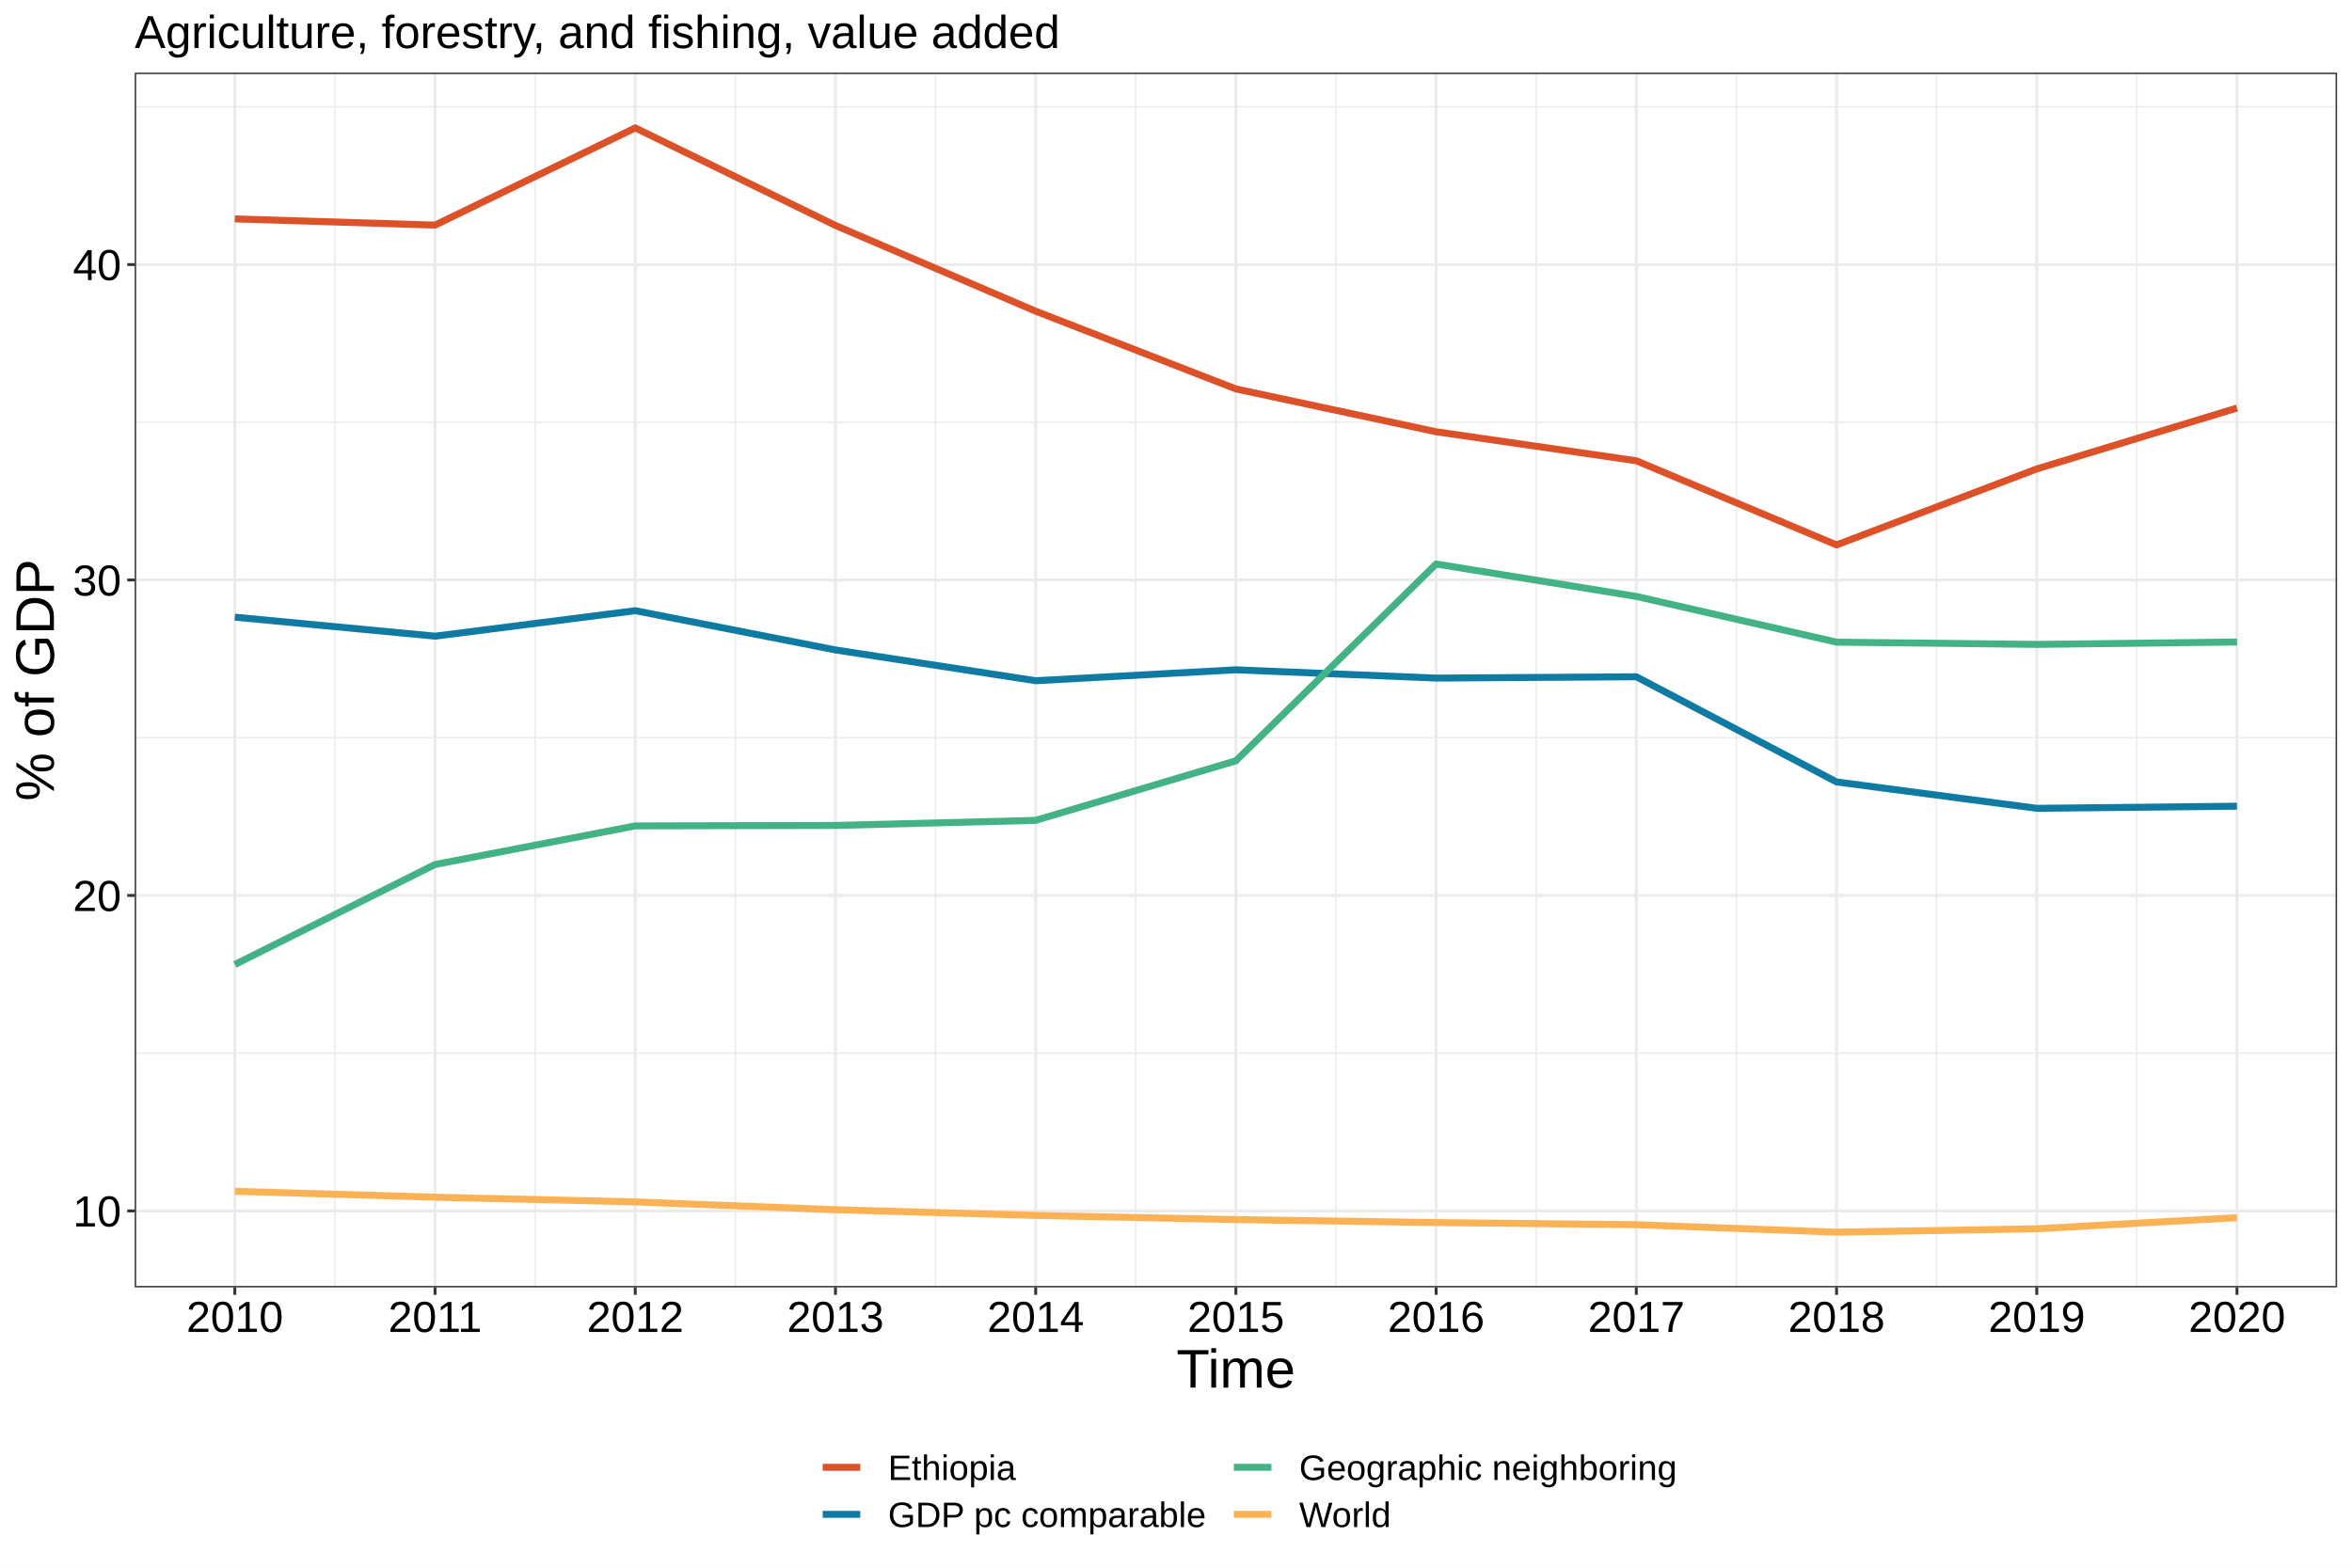
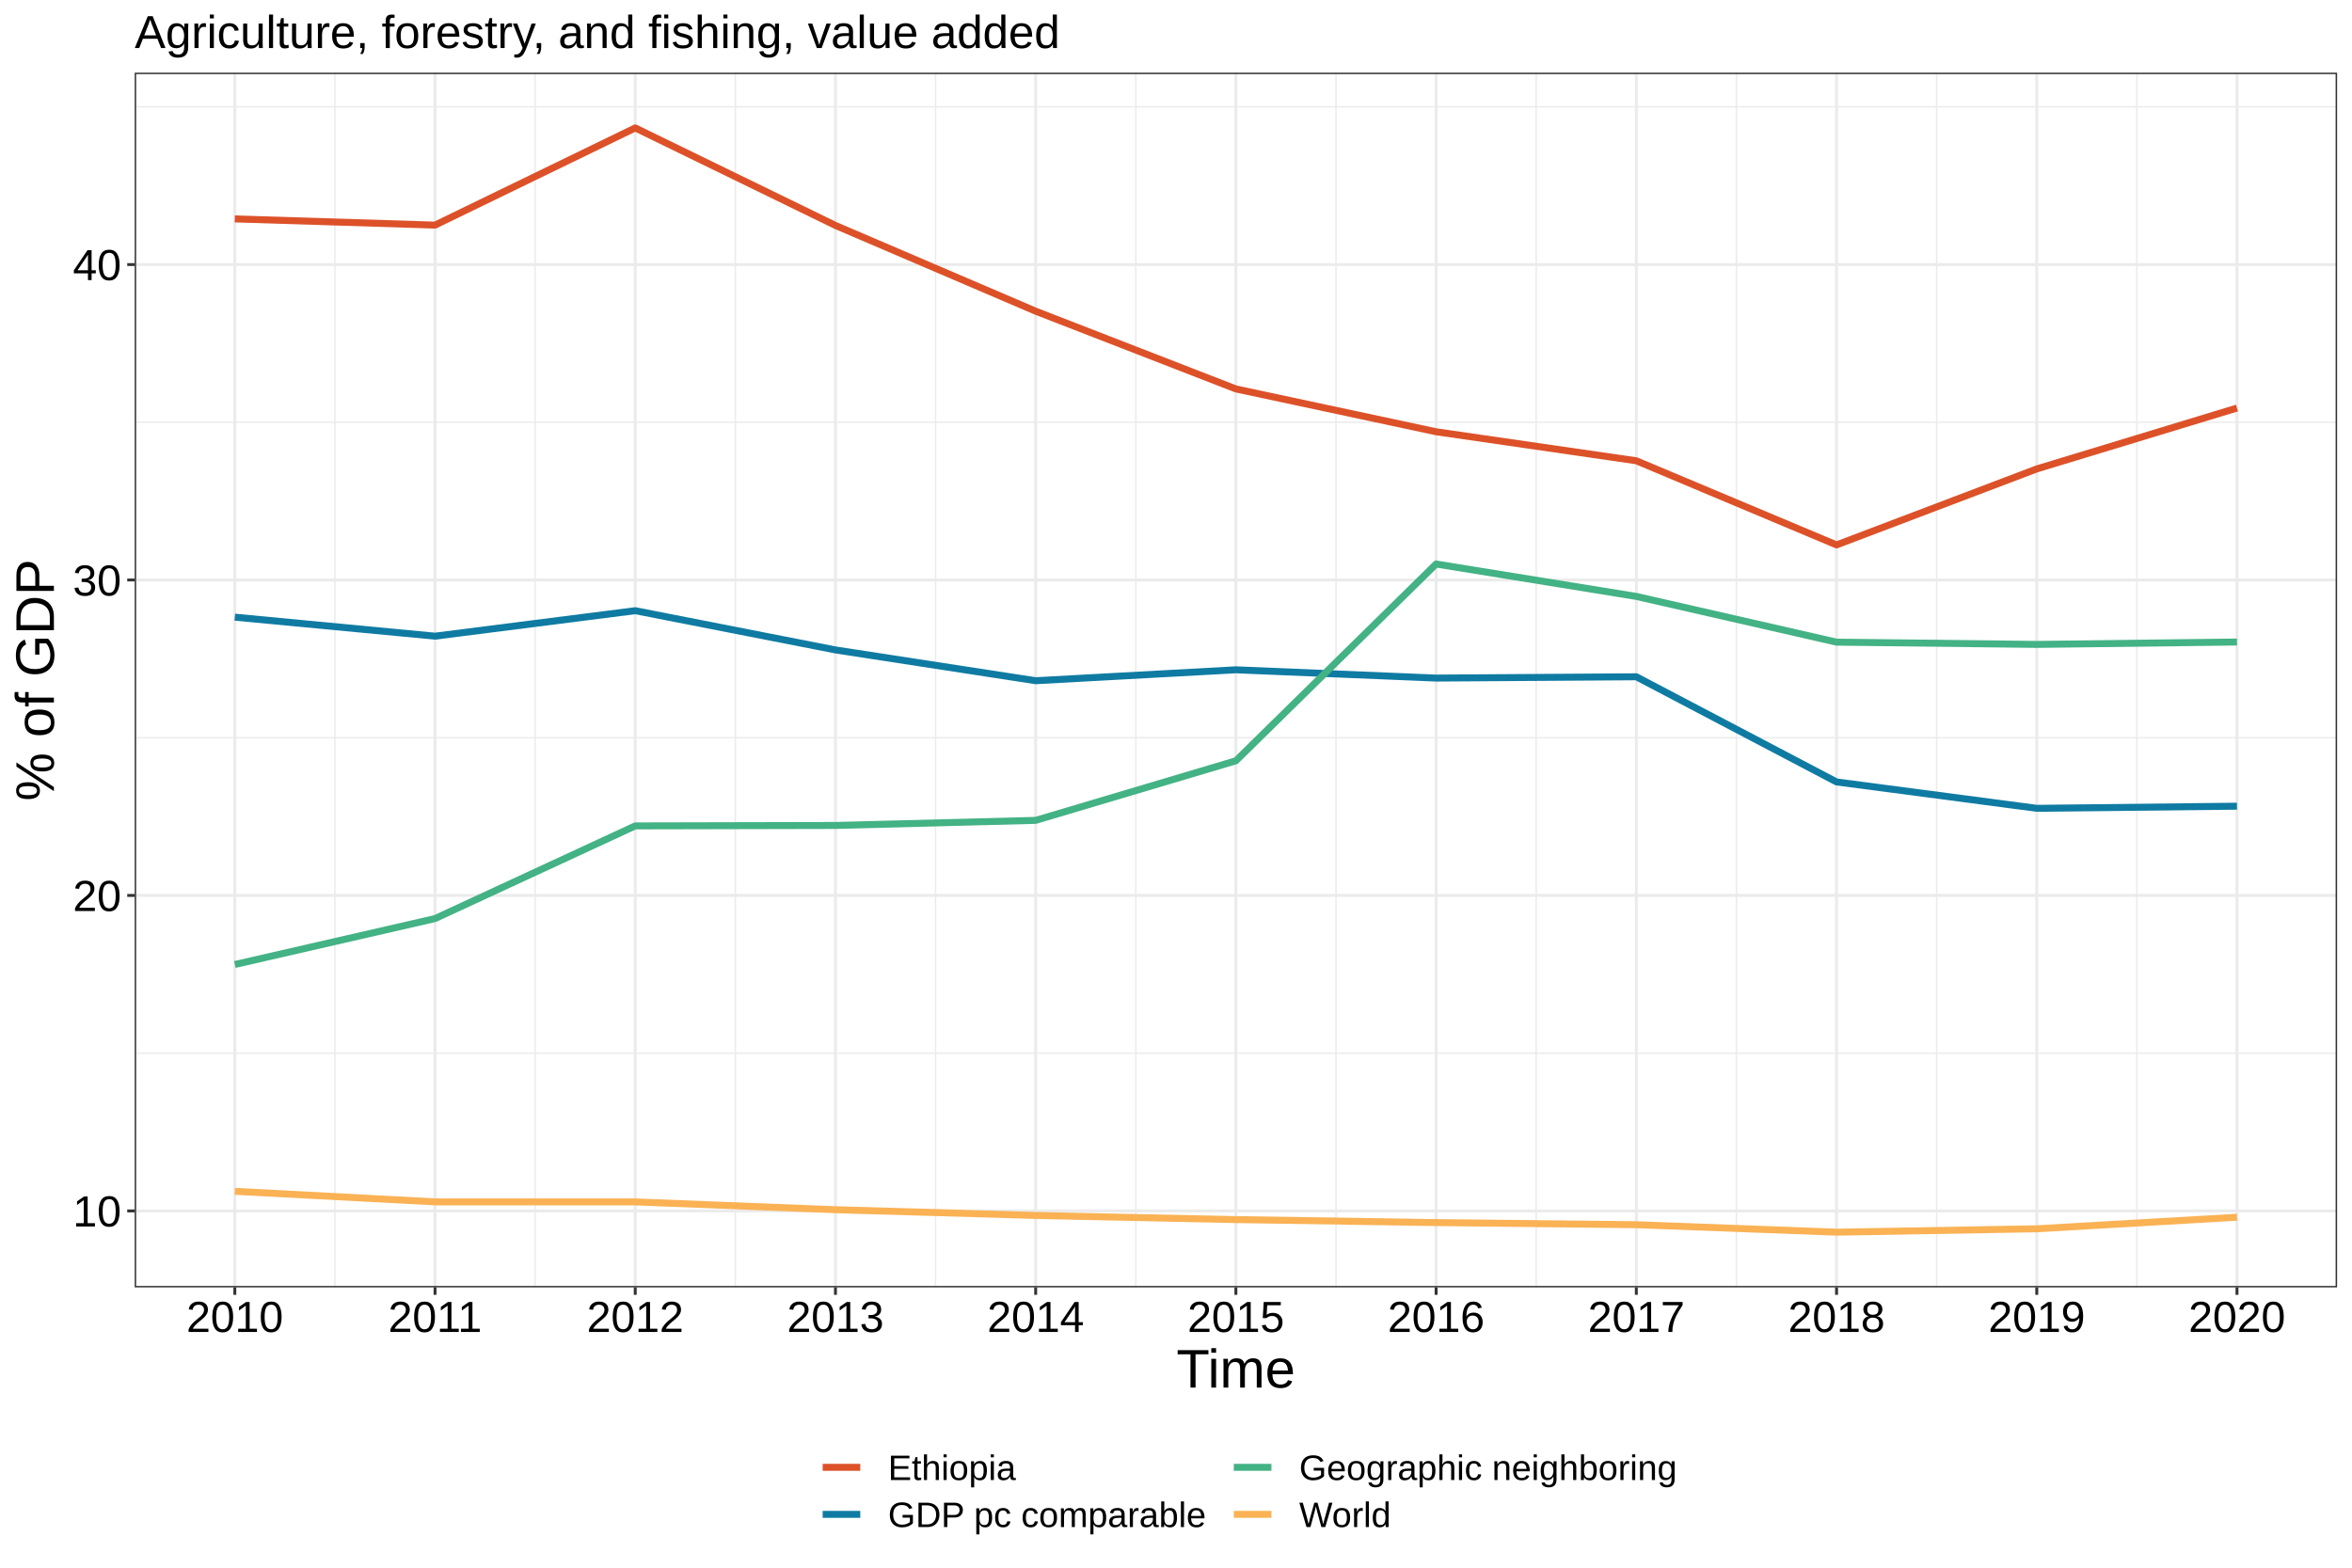
<svg xmlns="http://www.w3.org/2000/svg" class="svglite" width="864.00pt" height="576.00pt" viewBox="0 0 864.00 576.00">
  <defs>
    <style type="text/css">
    .svglite line, .svglite polyline, .svglite polygon, .svglite path, .svglite rect, .svglite circle {
      fill: none;
      stroke: #000000;
      stroke-linecap: round;
      stroke-linejoin: round;
      stroke-miterlimit: 10.00;
    }
    .svglite text {
      white-space: pre;
    }
  </style>
  </defs>
  <rect width="100%" height="100%" style="stroke: none; fill: #FFFFFF;" />
  <defs>
    <clipPath id="cpMC4wMHw4NjQuMDB8MC4wMHw1NzYuMDA=">
      <rect x="0.00" y="0.00" width="864.00" height="576.00" />
    </clipPath>
  </defs>
  <g clip-path="url(#cpMC4wMHw4NjQuMDB8MC4wMHw1NzYuMDA=)">
    <rect x="0.00" y="0.00" width="864.00" height="576.00" style="stroke-width: 1.07; stroke: #FFFFFF; fill: #FFFFFF;" />
  </g>
  <defs>
    <clipPath id="cpNDkuNDh8ODU4LjUyfDI2LjcxfDQ3My4wMQ==">
      <rect x="49.48" y="26.71" width="809.04" height="446.30" />
    </clipPath>
  </defs>
  <g clip-path="url(#cpNDkuNDh8ODU4LjUyfDI2LjcxfDQ3My4wMQ==)">
    <rect x="49.48" y="26.71" width="809.04" height="446.30" style="stroke-width: 1.07; stroke: none; fill: #FFFFFF;" />
    <polyline points="49.48,386.95 858.52,386.95 " style="stroke-width: 0.53; stroke: #EBEBEB; stroke-linecap: butt;" />
    <polyline points="49.48,271.05 858.52,271.05 " style="stroke-width: 0.53; stroke: #EBEBEB; stroke-linecap: butt;" />
    <polyline points="49.48,155.15 858.52,155.15 " style="stroke-width: 0.53; stroke: #EBEBEB; stroke-linecap: butt;" />
    <polyline points="49.48,39.24 858.52,39.24 " style="stroke-width: 0.53; stroke: #EBEBEB; stroke-linecap: butt;" />
    <polyline points="49.48,473.01 49.48,26.71 " style="stroke-width: 0.53; stroke: #EBEBEB; stroke-linecap: butt;" />
    <polyline points="123.03,473.01 123.03,26.71 " style="stroke-width: 0.53; stroke: #EBEBEB; stroke-linecap: butt;" />
    <polyline points="196.58,473.01 196.58,26.71 " style="stroke-width: 0.53; stroke: #EBEBEB; stroke-linecap: butt;" />
    <polyline points="270.13,473.01 270.13,26.71 " style="stroke-width: 0.53; stroke: #EBEBEB; stroke-linecap: butt;" />
    <polyline points="343.68,473.01 343.68,26.71 " style="stroke-width: 0.53; stroke: #EBEBEB; stroke-linecap: butt;" />
    <polyline points="417.23,473.01 417.23,26.71 " style="stroke-width: 0.53; stroke: #EBEBEB; stroke-linecap: butt;" />
    <polyline points="490.78,473.01 490.78,26.71 " style="stroke-width: 0.53; stroke: #EBEBEB; stroke-linecap: butt;" />
    <polyline points="564.32,473.01 564.32,26.71 " style="stroke-width: 0.53; stroke: #EBEBEB; stroke-linecap: butt;" />
    <polyline points="637.87,473.01 637.87,26.71 " style="stroke-width: 0.53; stroke: #EBEBEB; stroke-linecap: butt;" />
    <polyline points="711.42,473.01 711.42,26.71 " style="stroke-width: 0.53; stroke: #EBEBEB; stroke-linecap: butt;" />
    <polyline points="784.97,473.01 784.97,26.71 " style="stroke-width: 0.53; stroke: #EBEBEB; stroke-linecap: butt;" />
    <polyline points="858.52,473.01 858.52,26.71 " style="stroke-width: 0.53; stroke: #EBEBEB; stroke-linecap: butt;" />
    <polyline points="49.48,444.91 858.52,444.91 " style="stroke-width: 1.07; stroke: #EBEBEB; stroke-linecap: butt;" />
    <polyline points="49.48,329.00 858.52,329.00 " style="stroke-width: 1.07; stroke: #EBEBEB; stroke-linecap: butt;" />
    <polyline points="49.48,213.10 858.52,213.10 " style="stroke-width: 1.07; stroke: #EBEBEB; stroke-linecap: butt;" />
    <polyline points="49.48,97.20 858.52,97.20 " style="stroke-width: 1.07; stroke: #EBEBEB; stroke-linecap: butt;" />
    <polyline points="86.26,473.01 86.26,26.71 " style="stroke-width: 1.07; stroke: #EBEBEB; stroke-linecap: butt;" />
    <polyline points="159.81,473.01 159.81,26.71 " style="stroke-width: 1.07; stroke: #EBEBEB; stroke-linecap: butt;" />
    <polyline points="233.35,473.01 233.35,26.71 " style="stroke-width: 1.07; stroke: #EBEBEB; stroke-linecap: butt;" />
    <polyline points="306.90,473.01 306.90,26.71 " style="stroke-width: 1.07; stroke: #EBEBEB; stroke-linecap: butt;" />
    <polyline points="380.45,473.01 380.45,26.71 " style="stroke-width: 1.07; stroke: #EBEBEB; stroke-linecap: butt;" />
    <polyline points="454.00,473.01 454.00,26.71 " style="stroke-width: 1.07; stroke: #EBEBEB; stroke-linecap: butt;" />
    <polyline points="527.55,473.01 527.55,26.71 " style="stroke-width: 1.07; stroke: #EBEBEB; stroke-linecap: butt;" />
    <polyline points="601.10,473.01 601.10,26.71 " style="stroke-width: 1.07; stroke: #EBEBEB; stroke-linecap: butt;" />
    <polyline points="674.65,473.01 674.65,26.71 " style="stroke-width: 1.07; stroke: #EBEBEB; stroke-linecap: butt;" />
    <polyline points="748.20,473.01 748.20,26.71 " style="stroke-width: 1.07; stroke: #EBEBEB; stroke-linecap: butt;" />
    <polyline points="821.75,473.01 821.75,26.71 " style="stroke-width: 1.07; stroke: #EBEBEB; stroke-linecap: butt;" />
    <polyline points="86.26,80.43 159.81,82.71 233.35,47.00 306.90,82.83 380.45,114.34 454.00,142.90 527.55,158.64 601.10,169.30 674.65,200.21 748.20,172.29 821.75,149.92 " style="stroke-width: 2.56; stroke: #DD5129; stroke-linecap: butt;" />
    <polyline points="86.26,226.76 159.81,233.74 233.35,224.38 306.90,238.80 380.45,250.11 454.00,246.10 527.55,249.14 601.10,248.66 674.65,287.30 748.20,296.99 821.75,296.21 " style="stroke-width: 2.56; stroke: #0F7BA2; stroke-linecap: butt;" />
-     <polyline points="86.26,354.38 159.81,317.63 233.35,303.45 306.90,303.29 380.45,301.42 454.00,279.53 527.55,207.23 601.10,219.14 674.65,235.94 748.20,236.77 821.75,235.89 " style="stroke-width: 2.56; stroke: #43B284; stroke-linecap: butt;" />
-     <polyline points="86.26,437.71 159.81,439.87 233.35,441.60 306.90,444.47 380.45,446.58 454.00,448.10 527.55,449.20 601.10,449.98 674.65,452.73 748.20,451.48 821.75,447.39 " style="stroke-width: 2.56; stroke: #FAB255; stroke-linecap: butt;" />
+     <polyline points="86.26,354.38 159.81,337.50 233.35,303.45 306.90,303.29 380.45,301.42 454.00,279.53 527.55,207.23 601.10,219.14 674.65,235.94 748.20,236.77 821.75,235.89 " style="stroke-width: 2.56; stroke: #43B284; stroke-linecap: butt;" />
+     <polyline points="86.26,437.71 159.81,441.59 233.35,441.60 306.90,444.47 380.45,446.58 454.00,448.10 527.55,449.20 601.10,449.98 674.65,452.73 748.20,451.48 821.75,447.24 " style="stroke-width: 2.56; stroke: #FAB255; stroke-linecap: butt;" />
    <rect x="49.48" y="26.71" width="809.04" height="446.30" style="stroke-width: 1.07; stroke: #333333;" />
  </g>
  <g clip-path="url(#cpMC4wMHw4NjQuMDB8MC4wMHw1NzYuMDA=)">
    <text x="44.55" y="450.63" text-anchor="end" style="font-size: 16.00px; font-family: &quot;Arial&quot;;" textLength="17.80px" lengthAdjust="spacingAndGlyphs">10</text>
    <text x="44.55" y="334.73" text-anchor="end" style="font-size: 16.00px; font-family: &quot;Arial&quot;;" textLength="17.80px" lengthAdjust="spacingAndGlyphs">20</text>
    <text x="44.55" y="218.83" text-anchor="end" style="font-size: 16.00px; font-family: &quot;Arial&quot;;" textLength="17.80px" lengthAdjust="spacingAndGlyphs">30</text>
    <text x="44.55" y="102.92" text-anchor="end" style="font-size: 16.00px; font-family: &quot;Arial&quot;;" textLength="17.80px" lengthAdjust="spacingAndGlyphs">40</text>
    <polyline points="46.74,444.91 49.48,444.91 " style="stroke-width: 1.07; stroke: #333333; stroke-linecap: butt;" />
    <polyline points="46.74,329.00 49.48,329.00 " style="stroke-width: 1.07; stroke: #333333; stroke-linecap: butt;" />
    <polyline points="46.74,213.10 49.48,213.10 " style="stroke-width: 1.07; stroke: #333333; stroke-linecap: butt;" />
    <polyline points="46.74,97.20 49.48,97.20 " style="stroke-width: 1.07; stroke: #333333; stroke-linecap: butt;" />
    <polyline points="86.26,475.75 86.26,473.01 " style="stroke-width: 1.07; stroke: #333333; stroke-linecap: butt;" />
    <polyline points="159.81,475.75 159.81,473.01 " style="stroke-width: 1.07; stroke: #333333; stroke-linecap: butt;" />
    <polyline points="233.35,475.75 233.35,473.01 " style="stroke-width: 1.07; stroke: #333333; stroke-linecap: butt;" />
    <polyline points="306.90,475.75 306.90,473.01 " style="stroke-width: 1.07; stroke: #333333; stroke-linecap: butt;" />
    <polyline points="380.45,475.75 380.45,473.01 " style="stroke-width: 1.07; stroke: #333333; stroke-linecap: butt;" />
    <polyline points="454.00,475.75 454.00,473.01 " style="stroke-width: 1.07; stroke: #333333; stroke-linecap: butt;" />
    <polyline points="527.55,475.75 527.55,473.01 " style="stroke-width: 1.07; stroke: #333333; stroke-linecap: butt;" />
    <polyline points="601.10,475.75 601.10,473.01 " style="stroke-width: 1.07; stroke: #333333; stroke-linecap: butt;" />
    <polyline points="674.65,475.75 674.65,473.01 " style="stroke-width: 1.07; stroke: #333333; stroke-linecap: butt;" />
    <polyline points="748.20,475.75 748.20,473.01 " style="stroke-width: 1.07; stroke: #333333; stroke-linecap: butt;" />
    <polyline points="821.75,475.75 821.75,473.01 " style="stroke-width: 1.07; stroke: #333333; stroke-linecap: butt;" />
    <text x="86.26" y="489.40" text-anchor="middle" style="font-size: 16.00px; font-family: &quot;Arial&quot;;" textLength="35.60px" lengthAdjust="spacingAndGlyphs">2010</text>
    <text x="159.81" y="489.40" text-anchor="middle" style="font-size: 16.00px; font-family: &quot;Arial&quot;;" textLength="34.41px" lengthAdjust="spacingAndGlyphs">2011</text>
    <text x="233.35" y="489.40" text-anchor="middle" style="font-size: 16.00px; font-family: &quot;Arial&quot;;" textLength="35.60px" lengthAdjust="spacingAndGlyphs">2012</text>
    <text x="306.90" y="489.40" text-anchor="middle" style="font-size: 16.00px; font-family: &quot;Arial&quot;;" textLength="35.60px" lengthAdjust="spacingAndGlyphs">2013</text>
    <text x="380.45" y="489.40" text-anchor="middle" style="font-size: 16.00px; font-family: &quot;Arial&quot;;" textLength="35.60px" lengthAdjust="spacingAndGlyphs">2014</text>
    <text x="454.00" y="489.40" text-anchor="middle" style="font-size: 16.00px; font-family: &quot;Arial&quot;;" textLength="35.60px" lengthAdjust="spacingAndGlyphs">2015</text>
    <text x="527.55" y="489.40" text-anchor="middle" style="font-size: 16.00px; font-family: &quot;Arial&quot;;" textLength="35.60px" lengthAdjust="spacingAndGlyphs">2016</text>
    <text x="601.10" y="489.40" text-anchor="middle" style="font-size: 16.00px; font-family: &quot;Arial&quot;;" textLength="35.60px" lengthAdjust="spacingAndGlyphs">2017</text>
    <text x="674.65" y="489.40" text-anchor="middle" style="font-size: 16.00px; font-family: &quot;Arial&quot;;" textLength="35.60px" lengthAdjust="spacingAndGlyphs">2018</text>
    <text x="748.20" y="489.40" text-anchor="middle" style="font-size: 16.00px; font-family: &quot;Arial&quot;;" textLength="35.60px" lengthAdjust="spacingAndGlyphs">2019</text>
    <text x="821.75" y="489.40" text-anchor="middle" style="font-size: 16.00px; font-family: &quot;Arial&quot;;" textLength="35.60px" lengthAdjust="spacingAndGlyphs">2020</text>
    <text x="454.00" y="509.83" text-anchor="middle" style="font-size: 20.00px; font-family: &quot;Arial&quot;;" textLength="43.70px" lengthAdjust="spacingAndGlyphs">Time</text>
    <text transform="translate(19.80,249.86) rotate(-90)" text-anchor="middle" style="font-size: 20.00px; font-family: &quot;Arial&quot;;" textLength="88.93px" lengthAdjust="spacingAndGlyphs">% of GDP</text>
    <rect x="286.52" y="525.00" width="334.96" height="45.52" style="stroke-width: 1.07; stroke: none; fill: #FFFFFF;" />
    <rect x="300.47" y="530.48" width="17.28" height="17.28" style="stroke-width: 1.07; stroke: none; fill: #FFFFFF;" />
    <line x1="302.20" y1="539.12" x2="316.02" y2="539.12" style="stroke-width: 2.56; stroke: #DD5129; stroke-linecap: butt;" />
    <rect x="300.47" y="547.76" width="17.28" height="17.28" style="stroke-width: 1.07; stroke: none; fill: #FFFFFF;" />
    <line x1="302.20" y1="556.40" x2="316.02" y2="556.40" style="stroke-width: 2.56; stroke: #0F7BA2; stroke-linecap: butt;" />
    <rect x="451.50" y="530.48" width="17.28" height="17.28" style="stroke-width: 1.07; stroke: none; fill: #FFFFFF;" />
    <line x1="453.23" y1="539.12" x2="467.06" y2="539.12" style="stroke-width: 2.56; stroke: #43B284; stroke-linecap: butt;" />
    <rect x="451.50" y="547.76" width="17.28" height="17.28" style="stroke-width: 1.07; stroke: none; fill: #FFFFFF;" />
    <line x1="453.23" y1="556.40" x2="467.06" y2="556.40" style="stroke-width: 2.56; stroke: #FAB255; stroke-linecap: butt;" />
    <text x="326.22" y="543.78" style="font-size: 13.00px; font-family: &quot;Arial&quot;;" textLength="46.98px" lengthAdjust="spacingAndGlyphs">Ethiopia</text>
    <text x="326.22" y="561.06" style="font-size: 13.00px; font-family: &quot;Arial&quot;;" textLength="116.82px" lengthAdjust="spacingAndGlyphs">GDP pc comparable</text>
    <text x="477.25" y="543.78" style="font-size: 13.00px; font-family: &quot;Arial&quot;;" textLength="138.75px" lengthAdjust="spacingAndGlyphs">Geographic neighboring</text>
    <text x="477.25" y="561.06" style="font-size: 13.00px; font-family: &quot;Arial&quot;;" textLength="33.71px" lengthAdjust="spacingAndGlyphs">World</text>
    <text x="49.48" y="17.65" style="font-size: 17.00px; font-family: &quot;Arial&quot;;" textLength="339.88px" lengthAdjust="spacingAndGlyphs">Agriculture, forestry, and fishing, value added</text>
  </g>
</svg>
